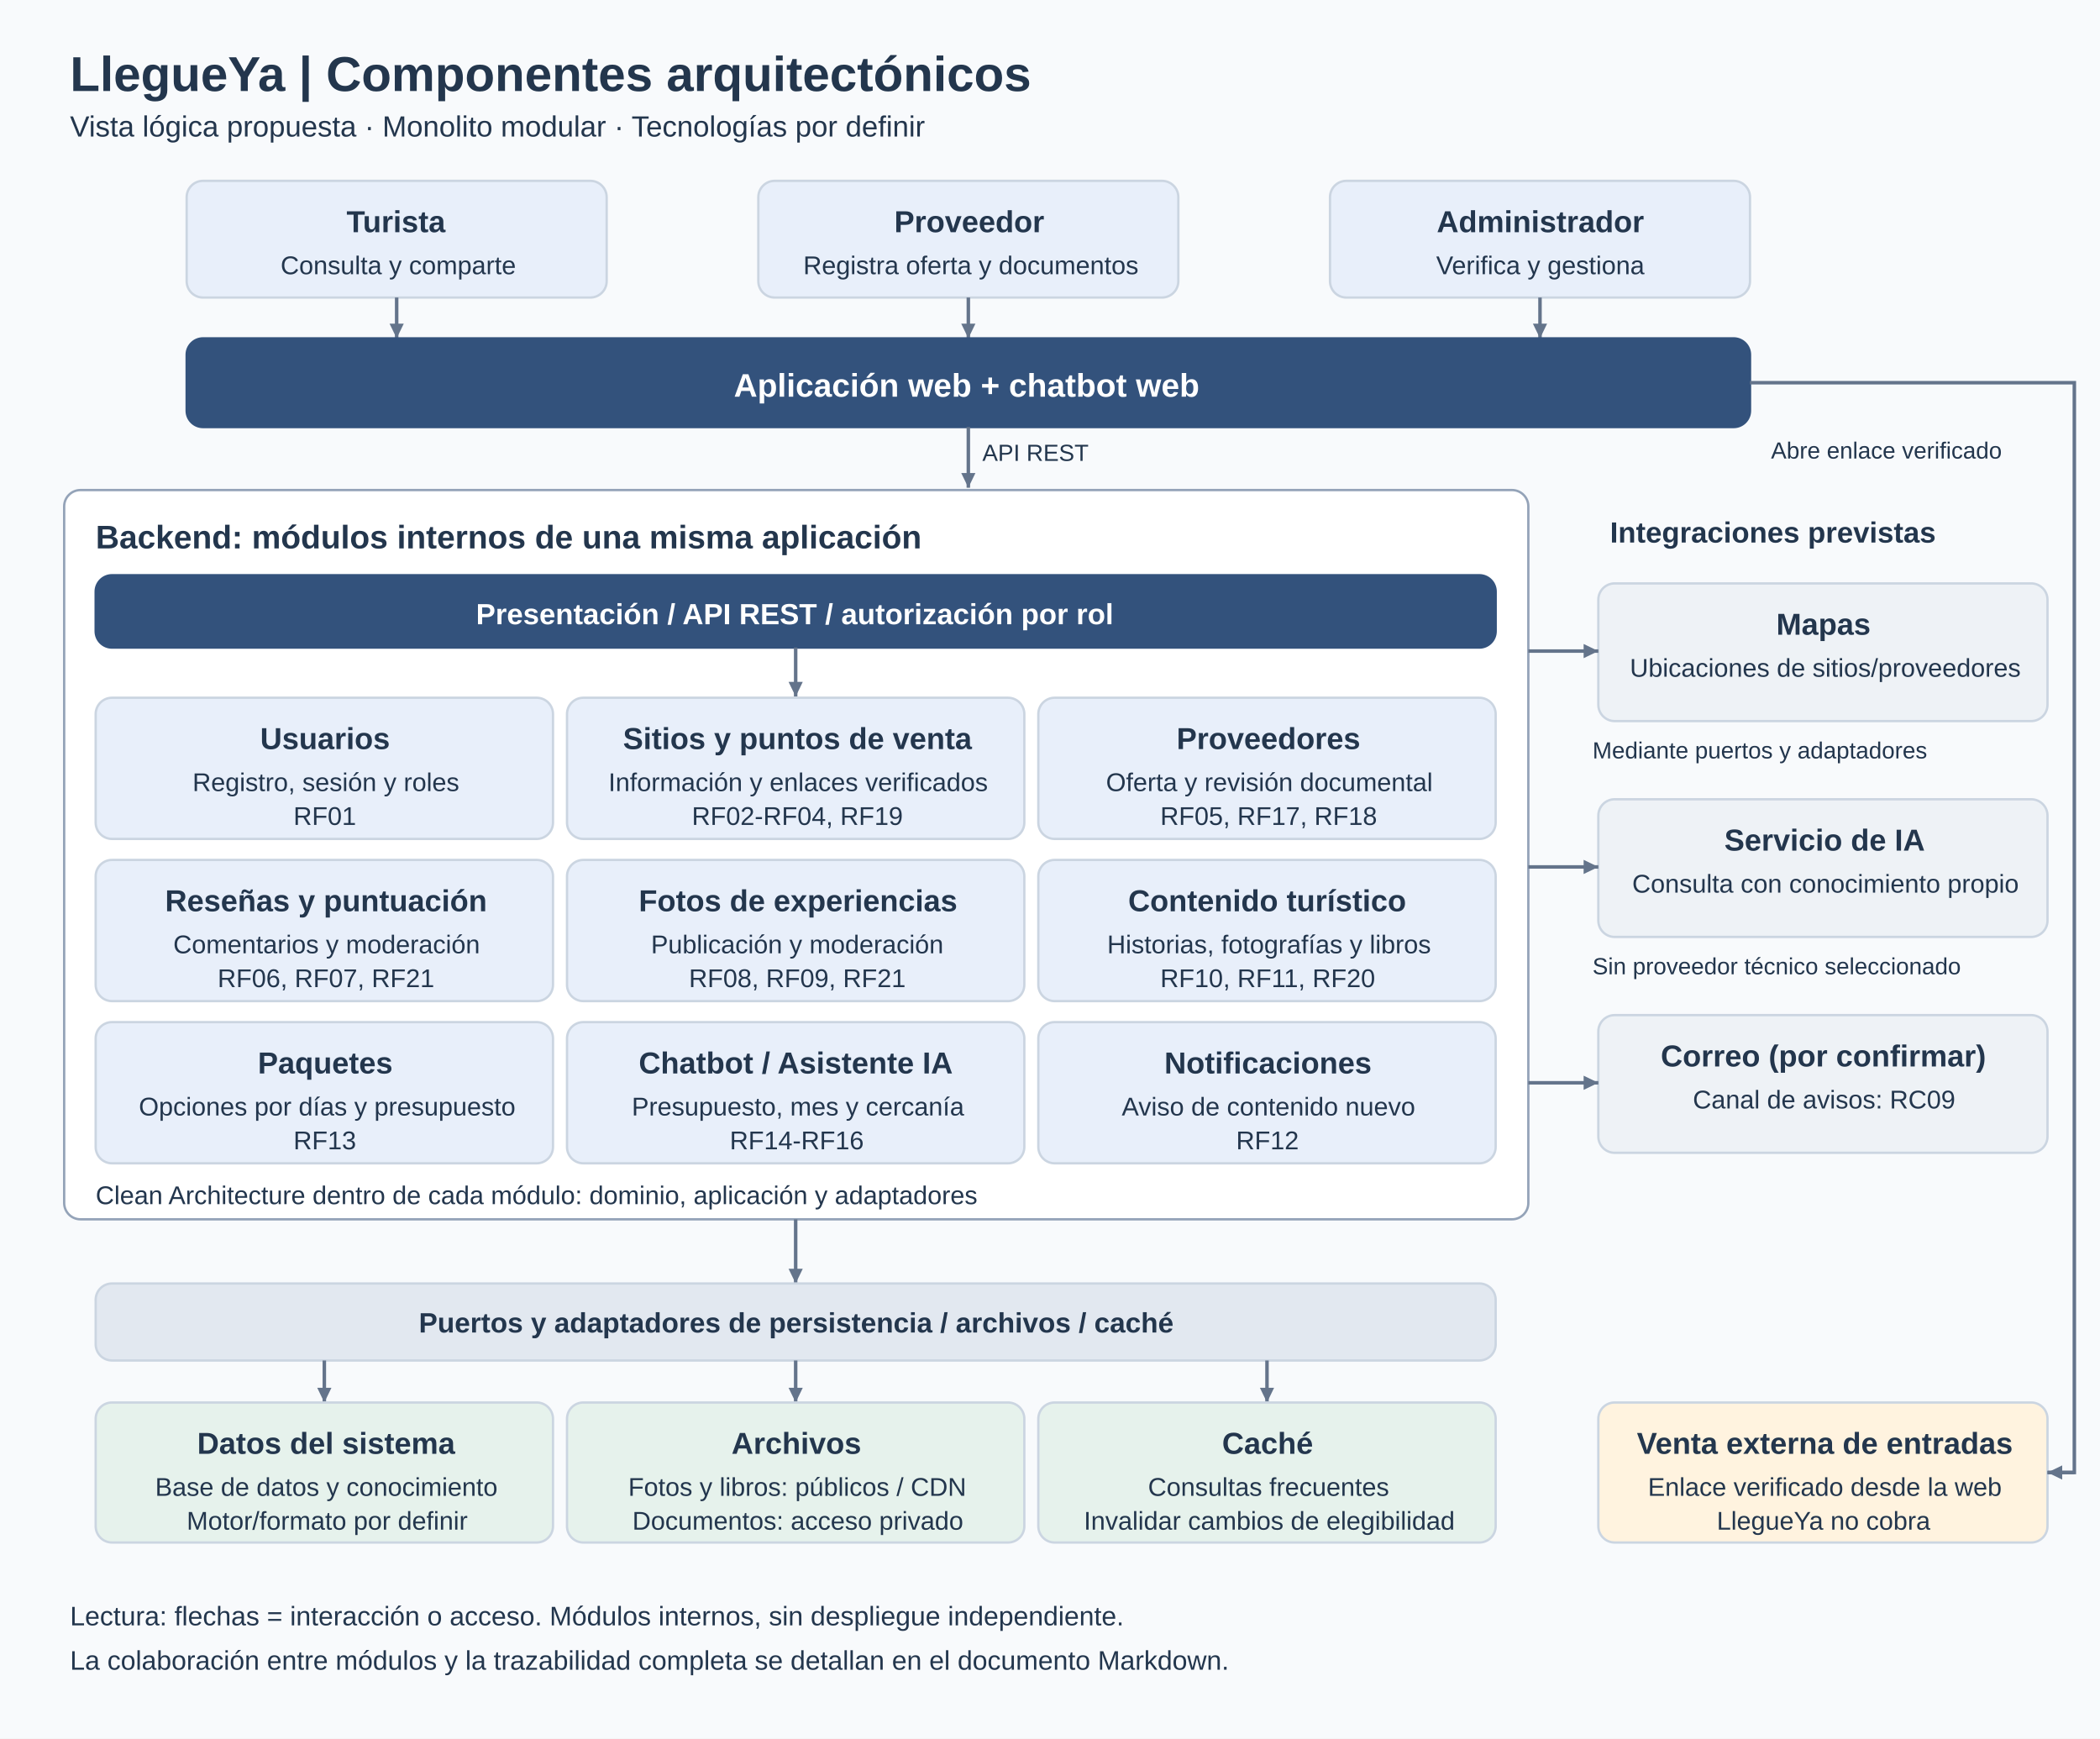
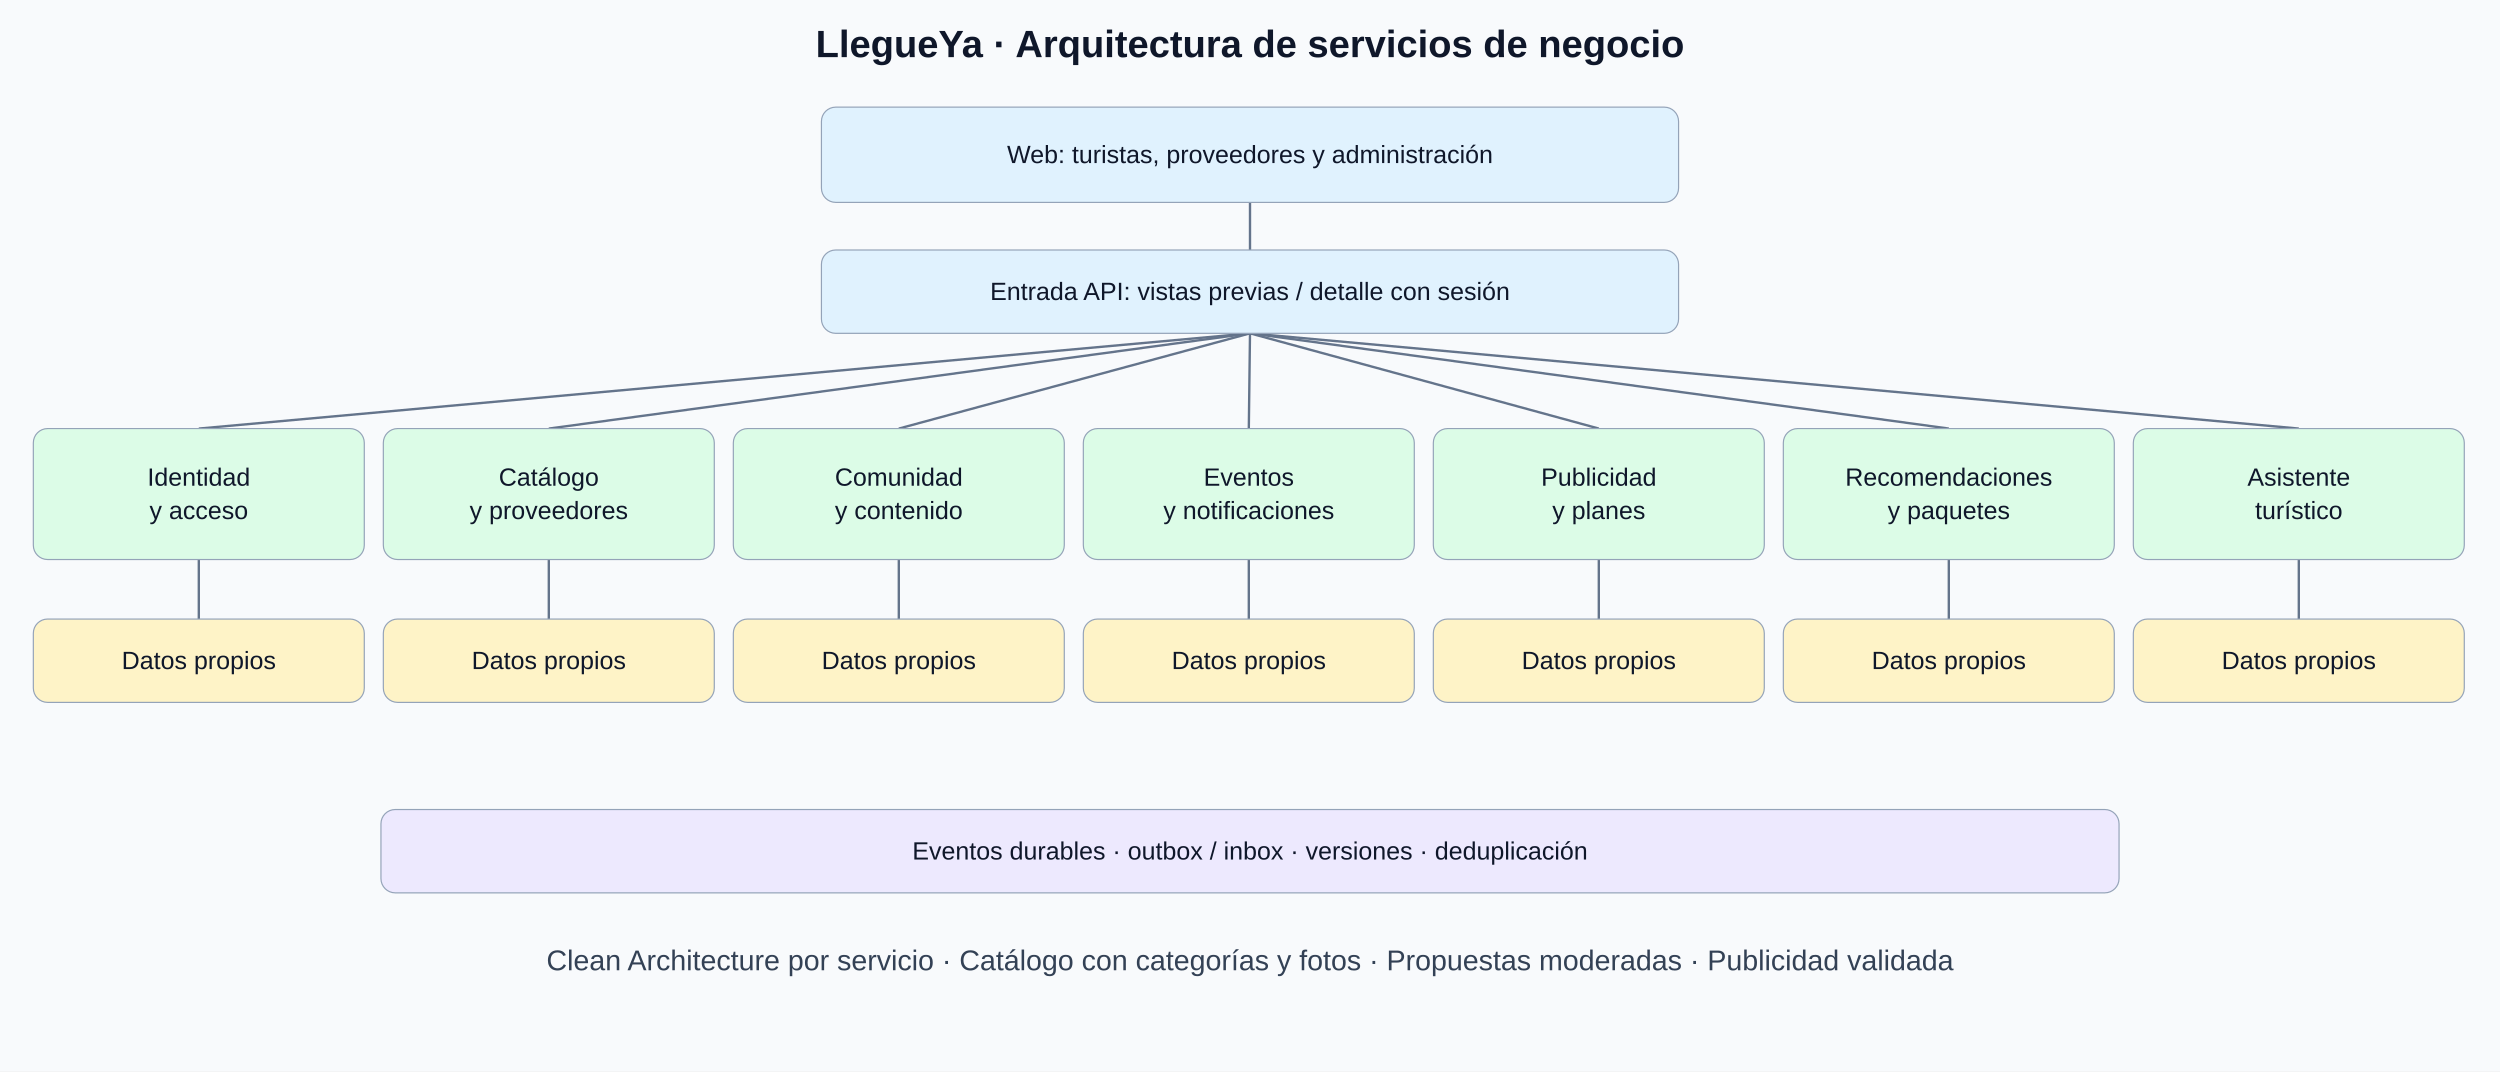
- <svg xmlns="http://www.w3.org/2000/svg" width="1800" height="1490" viewBox="0 0 1800 1490">
-   <rect width="1800" height="1490" fill="#f8fafc" />
-   <text x="60" y="78" font-family="Arial, sans-serif" font-size="42" font-weight="700" fill="#23364d">LlegueYa | Componentes arquitectónicos</text>
-   <text x="60" y="117" font-family="Arial, sans-serif" font-size="25" font-weight="400" fill="#23364d">Vista lógica propuesta · Monolito modular · Tecnologías por definir</text>
-   <rect x="160" y="155" width="360" height="100" rx="14" fill="#e8effa" stroke="#cbd5e1" stroke-width="2" />
-   <text x="297.016" y="199" font-family="Arial, sans-serif" font-size="26" font-weight="700" fill="#23364d">Turista</text>
-   <text x="240.5" y="235" font-family="Arial, sans-serif" font-size="22" font-weight="400" fill="#23364d">Consulta y comparte</text>
-   <rect x="650" y="155" width="360" height="100" rx="14" fill="#e8effa" stroke="#cbd5e1" stroke-width="2" />
-   <text x="766.5" y="199" font-family="Arial, sans-serif" font-size="26" font-weight="700" fill="#23364d">Proveedor</text>
-   <text x="688.5" y="235" font-family="Arial, sans-serif" font-size="22" font-weight="400" fill="#23364d">Registra oferta y documentos</text>
-   <rect x="1140" y="155" width="360" height="100" rx="14" fill="#e8effa" stroke="#cbd5e1" stroke-width="2" />
-   <text x="1231.5" y="199" font-family="Arial, sans-serif" font-size="26" font-weight="700" fill="#23364d">Administrador</text>
-   <text x="1231.008" y="235" font-family="Arial, sans-serif" font-size="22" font-weight="400" fill="#23364d">Verifica y gestiona</text>
-   <line x1="340" y1="255" x2="340" y2="290" stroke="#64748b" stroke-width="3" />
-   <polygon points="340,290 333.91,277.394 346.09,277.394" fill="#64748b" />
-   <line x1="830" y1="255" x2="830" y2="290" stroke="#64748b" stroke-width="3" />
-   <polygon points="830,290 823.91,277.394 836.09,277.394" fill="#64748b" />
-   <line x1="1320" y1="255" x2="1320" y2="290" stroke="#64748b" stroke-width="3" />
-   <polygon points="1320,290 1313.91,277.394 1326.09,277.394" fill="#64748b" />
-   <rect x="160" y="290" width="1340" height="76" rx="14" fill="#33527c" stroke="#33527c" stroke-width="2" />
-   <text x="629.0" y="340" font-family="Arial, sans-serif" font-size="28" font-weight="700" fill="#ffffff">Aplicación web + chatbot web</text>
-   <line x1="830" y1="366" x2="830" y2="418" stroke="#64748b" stroke-width="3" />
-   <polygon points="830,418 823.91,405.394 836.09,405.394" fill="#64748b" />
-   <text x="842.0" y="395.0" font-family="Arial, sans-serif" font-size="20" font-weight="400" fill="#23364d">API REST</text>
-   <rect x="55" y="420" width="1255" height="625" rx="14" fill="#ffffff" stroke="#94a3b8" stroke-width="2" />
-   <text x="82" y="470" font-family="Arial, sans-serif" font-size="28" font-weight="700" fill="#23364d">Backend: módulos internos de una misma aplicación</text>
-   <rect x="82" y="493" width="1200" height="62" rx="14" fill="#33527c" stroke="#33527c" stroke-width="2" />
-   <text x="408.008" y="535" font-family="Arial, sans-serif" font-size="25" font-weight="700" fill="#ffffff">Presentación / API REST / autorización por rol</text>
-   <line x1="682" y1="555" x2="682" y2="597" stroke="#64748b" stroke-width="3" />
-   <polygon points="682,597 675.91,584.394 688.09,584.394" fill="#64748b" />
-   <rect x="82" y="598" width="392" height="121" rx="14" fill="#e8effa" stroke="#cbd5e1" stroke-width="2" />
-   <text x="223.0" y="642" font-family="Arial, sans-serif" font-size="26" font-weight="700" fill="#23364d">Usuarios</text>
-   <text x="165.0" y="678" font-family="Arial, sans-serif" font-size="22" font-weight="400" fill="#23364d">Registro, sesión y roles</text>
-   <text x="251.5" y="707" font-family="Arial, sans-serif" font-size="22" font-weight="400" fill="#23364d">RF01</text>
-   <rect x="486" y="598" width="392" height="121" rx="14" fill="#e8effa" stroke="#cbd5e1" stroke-width="2" />
-   <text x="534.0" y="642" font-family="Arial, sans-serif" font-size="26" font-weight="700" fill="#23364d">Sitios y puntos de venta</text>
-   <text x="521.5" y="678" font-family="Arial, sans-serif" font-size="22" font-weight="400" fill="#23364d">Información y enlaces verificados</text>
-   <text x="593.0" y="707" font-family="Arial, sans-serif" font-size="22" font-weight="400" fill="#23364d">RF02-RF04, RF19</text>
-   <rect x="890" y="598" width="392" height="121" rx="14" fill="#e8effa" stroke="#cbd5e1" stroke-width="2" />
-   <text x="1008.5" y="642" font-family="Arial, sans-serif" font-size="26" font-weight="700" fill="#23364d">Proveedores</text>
-   <text x="948.0" y="678" font-family="Arial, sans-serif" font-size="22" font-weight="400" fill="#23364d">Oferta y revisión documental</text>
-   <text x="994.5" y="707" font-family="Arial, sans-serif" font-size="22" font-weight="400" fill="#23364d">RF05, RF17, RF18</text>
-   <rect x="82" y="737" width="392" height="121" rx="14" fill="#e8effa" stroke="#cbd5e1" stroke-width="2" />
-   <text x="141.5" y="781" font-family="Arial, sans-serif" font-size="26" font-weight="700" fill="#23364d">Reseñas y puntuación</text>
-   <text x="148.5" y="817" font-family="Arial, sans-serif" font-size="22" font-weight="400" fill="#23364d">Comentarios y moderación</text>
-   <text x="186.5" y="846" font-family="Arial, sans-serif" font-size="22" font-weight="400" fill="#23364d">RF06, RF07, RF21</text>
-   <rect x="486" y="737" width="392" height="121" rx="14" fill="#e8effa" stroke="#cbd5e1" stroke-width="2" />
-   <text x="547.5" y="781" font-family="Arial, sans-serif" font-size="26" font-weight="700" fill="#23364d">Fotos de experiencias</text>
-   <text x="558.0" y="817" font-family="Arial, sans-serif" font-size="22" font-weight="400" fill="#23364d">Publicación y moderación</text>
-   <text x="590.5" y="846" font-family="Arial, sans-serif" font-size="22" font-weight="400" fill="#23364d">RF08, RF09, RF21</text>
-   <rect x="890" y="737" width="392" height="121" rx="14" fill="#e8effa" stroke="#cbd5e1" stroke-width="2" />
-   <text x="967.0" y="781" font-family="Arial, sans-serif" font-size="26" font-weight="700" fill="#23364d">Contenido turístico</text>
-   <text x="949.0" y="817" font-family="Arial, sans-serif" font-size="22" font-weight="400" fill="#23364d">Historias, fotografías y libros</text>
-   <text x="994.508" y="846" font-family="Arial, sans-serif" font-size="22" font-weight="400" fill="#23364d">RF10, RF11, RF20</text>
-   <rect x="82" y="876" width="392" height="121" rx="14" fill="#e8effa" stroke="#cbd5e1" stroke-width="2" />
-   <text x="221.0" y="920" font-family="Arial, sans-serif" font-size="26" font-weight="700" fill="#23364d">Paquetes</text>
-   <text x="119.0" y="956" font-family="Arial, sans-serif" font-size="22" font-weight="400" fill="#23364d">Opciones por días y presupuesto</text>
-   <text x="251.5" y="985" font-family="Arial, sans-serif" font-size="22" font-weight="400" fill="#23364d">RF13</text>
-   <rect x="486" y="876" width="392" height="121" rx="14" fill="#e8effa" stroke="#cbd5e1" stroke-width="2" />
-   <text x="547.508" y="920" font-family="Arial, sans-serif" font-size="26" font-weight="700" fill="#23364d">Chatbot / Asistente IA</text>
-   <text x="541.5" y="956" font-family="Arial, sans-serif" font-size="22" font-weight="400" fill="#23364d">Presupuesto, mes y cercanía</text>
-   <text x="625.5" y="985" font-family="Arial, sans-serif" font-size="22" font-weight="400" fill="#23364d">RF14-RF16</text>
-   <rect x="890" y="876" width="392" height="121" rx="14" fill="#e8effa" stroke="#cbd5e1" stroke-width="2" />
-   <text x="998.0" y="920" font-family="Arial, sans-serif" font-size="26" font-weight="700" fill="#23364d">Notificaciones</text>
-   <text x="961.5" y="956" font-family="Arial, sans-serif" font-size="22" font-weight="400" fill="#23364d">Aviso de contenido nuevo</text>
-   <text x="1059.5" y="985" font-family="Arial, sans-serif" font-size="22" font-weight="400" fill="#23364d">RF12</text>
-   <text x="82" y="1032" font-family="Arial, sans-serif" font-size="22" font-weight="400" fill="#23364d">Clean Architecture dentro de cada módulo: dominio, aplicación y adaptadores</text>
-   <text x="1380" y="465" font-family="Arial, sans-serif" font-size="25" font-weight="700" fill="#23364d">Integraciones previstas</text>
-   <rect x="1370" y="500" width="385" height="118" rx="14" fill="#eef2f6" stroke="#cbd5e1" stroke-width="2" />
-   <text x="1522.5" y="544" font-family="Arial, sans-serif" font-size="26" font-weight="700" fill="#23364d">Mapas</text>
-   <text x="1397.0" y="580" font-family="Arial, sans-serif" font-size="22" font-weight="400" fill="#23364d">Ubicaciones de sitios/proveedores</text>
-   <line x1="1310" y1="558" x2="1370" y2="558" stroke="#64748b" stroke-width="3" />
-   <polygon points="1370,558 1357.394,564.09 1357.394,551.91" fill="#64748b" />
-   <rect x="1370" y="685" width="385" height="118" rx="14" fill="#eef2f6" stroke="#cbd5e1" stroke-width="2" />
-   <text x="1478.0" y="729" font-family="Arial, sans-serif" font-size="26" font-weight="700" fill="#23364d">Servicio de IA</text>
-   <text x="1399.0" y="765" font-family="Arial, sans-serif" font-size="22" font-weight="400" fill="#23364d">Consulta con conocimiento propio</text>
-   <line x1="1310" y1="743" x2="1370" y2="743" stroke="#64748b" stroke-width="3" />
-   <polygon points="1370,743 1357.394,749.09 1357.394,736.91" fill="#64748b" />
-   <rect x="1370" y="870" width="385" height="118" rx="14" fill="#eef2f6" stroke="#cbd5e1" stroke-width="2" />
-   <text x="1423.5" y="914" font-family="Arial, sans-serif" font-size="26" font-weight="700" fill="#23364d">Correo (por confirmar)</text>
-   <text x="1451.0" y="950" font-family="Arial, sans-serif" font-size="22" font-weight="400" fill="#23364d">Canal de avisos: RC09</text>
-   <line x1="1310" y1="928" x2="1370" y2="928" stroke="#64748b" stroke-width="3" />
-   <polygon points="1370,928 1357.394,934.09 1357.394,921.91" fill="#64748b" />
-   <text x="1365" y="650" font-family="Arial, sans-serif" font-size="20" font-weight="400" fill="#23364d">Mediante puertos y adaptadores</text>
-   <text x="1365" y="835" font-family="Arial, sans-serif" font-size="20" font-weight="400" fill="#23364d">Sin proveedor técnico seleccionado</text>
-   <line x1="682" y1="1045" x2="682" y2="1100" stroke="#64748b" stroke-width="3" />
-   <polygon points="682,1100 675.91,1087.394 688.09,1087.394" fill="#64748b" />
-   <rect x="82" y="1100" width="1200" height="66" rx="14" fill="#e2e8f0" stroke="#cbd5e1" stroke-width="2" />
-   <text x="359.0" y="1142" font-family="Arial, sans-serif" font-size="24" font-weight="700" fill="#23364d">Puertos y adaptadores de persistencia / archivos / caché</text>
-   <line x1="278" y1="1166" x2="278" y2="1202" stroke="#64748b" stroke-width="3" />
-   <polygon points="278,1202 271.91,1189.394 284.09,1189.394" fill="#64748b" />
-   <rect x="82" y="1202" width="392" height="120" rx="14" fill="#e6f2ec" stroke="#cbd5e1" stroke-width="2" />
-   <text x="169.0" y="1246" font-family="Arial, sans-serif" font-size="26" font-weight="700" fill="#23364d">Datos del sistema</text>
-   <text x="133.0" y="1282" font-family="Arial, sans-serif" font-size="22" font-weight="400" fill="#23364d">Base de datos y conocimiento</text>
-   <text x="160.0" y="1311" font-family="Arial, sans-serif" font-size="22" font-weight="400" fill="#23364d">Motor/formato por definir</text>
-   <line x1="682" y1="1166" x2="682" y2="1202" stroke="#64748b" stroke-width="3" />
-   <polygon points="682,1202 675.91,1189.394 688.09,1189.394" fill="#64748b" />
-   <rect x="486" y="1202" width="392" height="120" rx="14" fill="#e6f2ec" stroke="#cbd5e1" stroke-width="2" />
-   <text x="627.0" y="1246" font-family="Arial, sans-serif" font-size="26" font-weight="700" fill="#23364d">Archivos</text>
-   <text x="538.5" y="1282" font-family="Arial, sans-serif" font-size="22" font-weight="400" fill="#23364d">Fotos y libros: públicos / CDN</text>
-   <text x="542.0" y="1311" font-family="Arial, sans-serif" font-size="22" font-weight="400" fill="#23364d">Documentos: acceso privado</text>
-   <line x1="1086" y1="1166" x2="1086" y2="1202" stroke="#64748b" stroke-width="3" />
-   <polygon points="1086,1202 1079.91,1189.394 1092.09,1189.394" fill="#64748b" />
-   <rect x="890" y="1202" width="392" height="120" rx="14" fill="#e6f2ec" stroke="#cbd5e1" stroke-width="2" />
-   <text x="1047.5" y="1246" font-family="Arial, sans-serif" font-size="26" font-weight="700" fill="#23364d">Caché</text>
-   <text x="984.0" y="1282" font-family="Arial, sans-serif" font-size="22" font-weight="400" fill="#23364d">Consultas frecuentes</text>
-   <text x="929.0" y="1311" font-family="Arial, sans-serif" font-size="22" font-weight="400" fill="#23364d">Invalidar cambios de elegibilidad</text>
-   <rect x="1370" y="1202" width="385" height="120" rx="14" fill="#fff3df" stroke="#cbd5e1" stroke-width="2" />
-   <text x="1403.008" y="1246" font-family="Arial, sans-serif" font-size="26" font-weight="700" fill="#23364d">Venta externa de entradas</text>
-   <text x="1412.5" y="1282" font-family="Arial, sans-serif" font-size="22" font-weight="400" fill="#23364d">Enlace verificado desde la web</text>
-   <text x="1471.508" y="1311" font-family="Arial, sans-serif" font-size="22" font-weight="400" fill="#23364d">LlegueYa no cobra</text>
-   <polyline points="1500,328 1778,328 1778,1262 1755,1262" fill="none" stroke="#64748b" stroke-width="3" />
-   <line x1="1778" y1="1262" x2="1755" y2="1262" stroke="#64748b" stroke-width="3" />
-   <polygon points="1755,1262 1767.606,1255.91 1767.606,1268.09" fill="#64748b" />
-   <text x="1518" y="393" font-family="Arial, sans-serif" font-size="20" font-weight="400" fill="#23364d">Abre enlace verificado</text>
-   <text x="60" y="1393" font-family="Arial, sans-serif" font-size="23" font-weight="400" fill="#23364d">Lectura: flechas = interacción o acceso. Módulos internos, sin despliegue independiente.</text>
-   <text x="60" y="1431" font-family="Arial, sans-serif" font-size="23" font-weight="400" fill="#23364d">La colaboración entre módulos y la trazabilidad completa se detallan en el documento Markdown.</text>
+ <svg xmlns="http://www.w3.org/2000/svg" width="2100" height="900" viewBox="0 0 2100 900">
+   <rect width="2100" height="900" fill="#F8FAFC" />
+   <text x="1050" y="48" text-anchor="middle" font-family="Arial" font-size="32" font-weight="bold" fill="#0F172A">LlegueYa · Arquitectura de servicios de negocio</text>
+   <line x1="1050" y1="170" x2="1050" y2="210" stroke="#64748B" stroke-width="2" />
+   <line x1="1050" y1="280" x2="167" y2="360" stroke="#64748B" stroke-width="2" />
+   <line x1="167" y1="470" x2="167" y2="520" stroke="#64748B" stroke-width="2" />
+   <line x1="1050" y1="280" x2="461" y2="360" stroke="#64748B" stroke-width="2" />
+   <line x1="461" y1="470" x2="461" y2="520" stroke="#64748B" stroke-width="2" />
+   <line x1="1050" y1="280" x2="755" y2="360" stroke="#64748B" stroke-width="2" />
+   <line x1="755" y1="470" x2="755" y2="520" stroke="#64748B" stroke-width="2" />
+   <line x1="1050" y1="280" x2="1049" y2="360" stroke="#64748B" stroke-width="2" />
+   <line x1="1049" y1="470" x2="1049" y2="520" stroke="#64748B" stroke-width="2" />
+   <line x1="1050" y1="280" x2="1343" y2="360" stroke="#64748B" stroke-width="2" />
+   <line x1="1343" y1="470" x2="1343" y2="520" stroke="#64748B" stroke-width="2" />
+   <line x1="1050" y1="280" x2="1637" y2="360" stroke="#64748B" stroke-width="2" />
+   <line x1="1637" y1="470" x2="1637" y2="520" stroke="#64748B" stroke-width="2" />
+   <line x1="1050" y1="280" x2="1931" y2="360" stroke="#64748B" stroke-width="2" />
+   <line x1="1931" y1="470" x2="1931" y2="520" stroke="#64748B" stroke-width="2" />
+   <rect x="690" y="90" width="720" height="80" rx="12" fill="#E0F2FE" stroke="#94A3B8" />
+   <text x="1050" y="137" text-anchor="middle" font-family="Arial" font-size="21" fill="#0F172A">Web: turistas, proveedores y administración</text>
+   <rect x="690" y="210" width="720" height="70" rx="12" fill="#E0F2FE" stroke="#94A3B8" />
+   <text x="1050" y="252" text-anchor="middle" font-family="Arial" font-size="21" fill="#0F172A">Entrada API: vistas previas / detalle con sesión</text>
+   <rect x="28" y="360" width="278" height="110" rx="12" fill="#DCFCE7" stroke="#94A3B8" />
+   <text x="167" y="408" text-anchor="middle" font-family="Arial" font-size="21" fill="#0F172A">Identidad</text>
+   <text x="167" y="436" text-anchor="middle" font-family="Arial" font-size="21" fill="#0F172A">y acceso</text>
+   <rect x="28" y="520" width="278" height="70" rx="12" fill="#FEF3C7" stroke="#94A3B8" />
+   <text x="167" y="562" text-anchor="middle" font-family="Arial" font-size="21" fill="#0F172A">Datos propios</text>
+   <rect x="322" y="360" width="278" height="110" rx="12" fill="#DCFCE7" stroke="#94A3B8" />
+   <text x="461" y="408" text-anchor="middle" font-family="Arial" font-size="21" fill="#0F172A">Catálogo</text>
+   <text x="461" y="436" text-anchor="middle" font-family="Arial" font-size="21" fill="#0F172A">y proveedores</text>
+   <rect x="322" y="520" width="278" height="70" rx="12" fill="#FEF3C7" stroke="#94A3B8" />
+   <text x="461" y="562" text-anchor="middle" font-family="Arial" font-size="21" fill="#0F172A">Datos propios</text>
+   <rect x="616" y="360" width="278" height="110" rx="12" fill="#DCFCE7" stroke="#94A3B8" />
+   <text x="755" y="408" text-anchor="middle" font-family="Arial" font-size="21" fill="#0F172A">Comunidad</text>
+   <text x="755" y="436" text-anchor="middle" font-family="Arial" font-size="21" fill="#0F172A">y contenido</text>
+   <rect x="616" y="520" width="278" height="70" rx="12" fill="#FEF3C7" stroke="#94A3B8" />
+   <text x="755" y="562" text-anchor="middle" font-family="Arial" font-size="21" fill="#0F172A">Datos propios</text>
+   <rect x="910" y="360" width="278" height="110" rx="12" fill="#DCFCE7" stroke="#94A3B8" />
+   <text x="1049" y="408" text-anchor="middle" font-family="Arial" font-size="21" fill="#0F172A">Eventos</text>
+   <text x="1049" y="436" text-anchor="middle" font-family="Arial" font-size="21" fill="#0F172A">y notificaciones</text>
+   <rect x="910" y="520" width="278" height="70" rx="12" fill="#FEF3C7" stroke="#94A3B8" />
+   <text x="1049" y="562" text-anchor="middle" font-family="Arial" font-size="21" fill="#0F172A">Datos propios</text>
+   <rect x="1204" y="360" width="278" height="110" rx="12" fill="#DCFCE7" stroke="#94A3B8" />
+   <text x="1343" y="408" text-anchor="middle" font-family="Arial" font-size="21" fill="#0F172A">Publicidad</text>
+   <text x="1343" y="436" text-anchor="middle" font-family="Arial" font-size="21" fill="#0F172A">y planes</text>
+   <rect x="1204" y="520" width="278" height="70" rx="12" fill="#FEF3C7" stroke="#94A3B8" />
+   <text x="1343" y="562" text-anchor="middle" font-family="Arial" font-size="21" fill="#0F172A">Datos propios</text>
+   <rect x="1498" y="360" width="278" height="110" rx="12" fill="#DCFCE7" stroke="#94A3B8" />
+   <text x="1637" y="408" text-anchor="middle" font-family="Arial" font-size="21" fill="#0F172A">Recomendaciones</text>
+   <text x="1637" y="436" text-anchor="middle" font-family="Arial" font-size="21" fill="#0F172A">y paquetes</text>
+   <rect x="1498" y="520" width="278" height="70" rx="12" fill="#FEF3C7" stroke="#94A3B8" />
+   <text x="1637" y="562" text-anchor="middle" font-family="Arial" font-size="21" fill="#0F172A">Datos propios</text>
+   <rect x="1792" y="360" width="278" height="110" rx="12" fill="#DCFCE7" stroke="#94A3B8" />
+   <text x="1931" y="408" text-anchor="middle" font-family="Arial" font-size="21" fill="#0F172A">Asistente</text>
+   <text x="1931" y="436" text-anchor="middle" font-family="Arial" font-size="21" fill="#0F172A">turístico</text>
+   <rect x="1792" y="520" width="278" height="70" rx="12" fill="#FEF3C7" stroke="#94A3B8" />
+   <text x="1931" y="562" text-anchor="middle" font-family="Arial" font-size="21" fill="#0F172A">Datos propios</text>
+   <rect x="320" y="680" width="1460" height="70" rx="12" fill="#EDE9FE" stroke="#94A3B8" />
+   <text x="1050" y="722" text-anchor="middle" font-family="Arial" font-size="21" fill="#0F172A">Eventos durables · outbox / inbox · versiones · deduplicación</text>
+   <text x="1050" y="815" text-anchor="middle" font-family="Arial" font-size="24" fill="#334155">Clean Architecture por servicio · Catálogo con categorías y fotos · Propuestas moderadas · Publicidad validada</text>
</svg>
